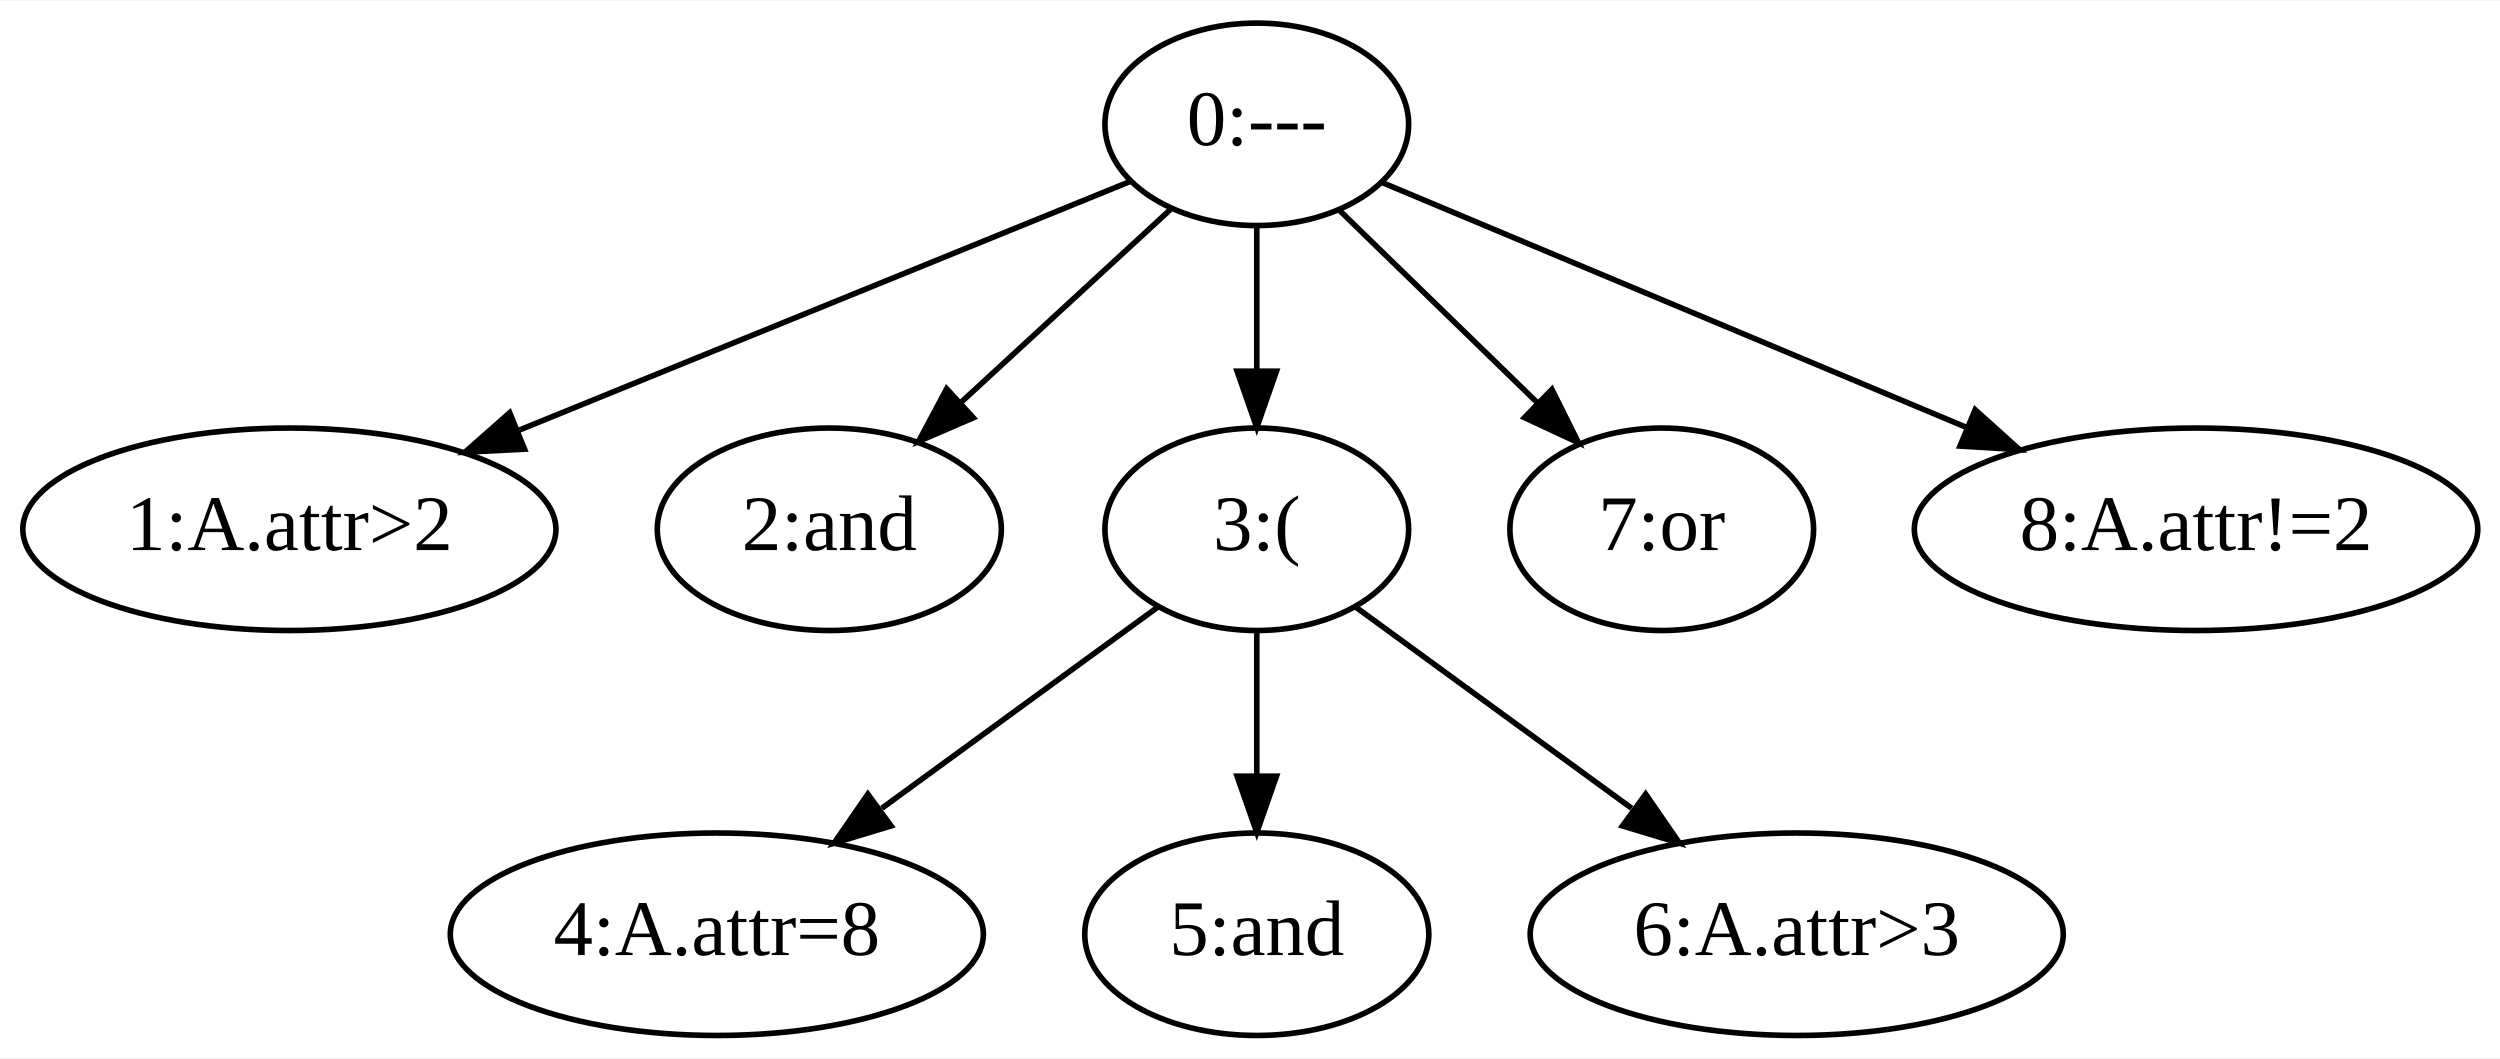
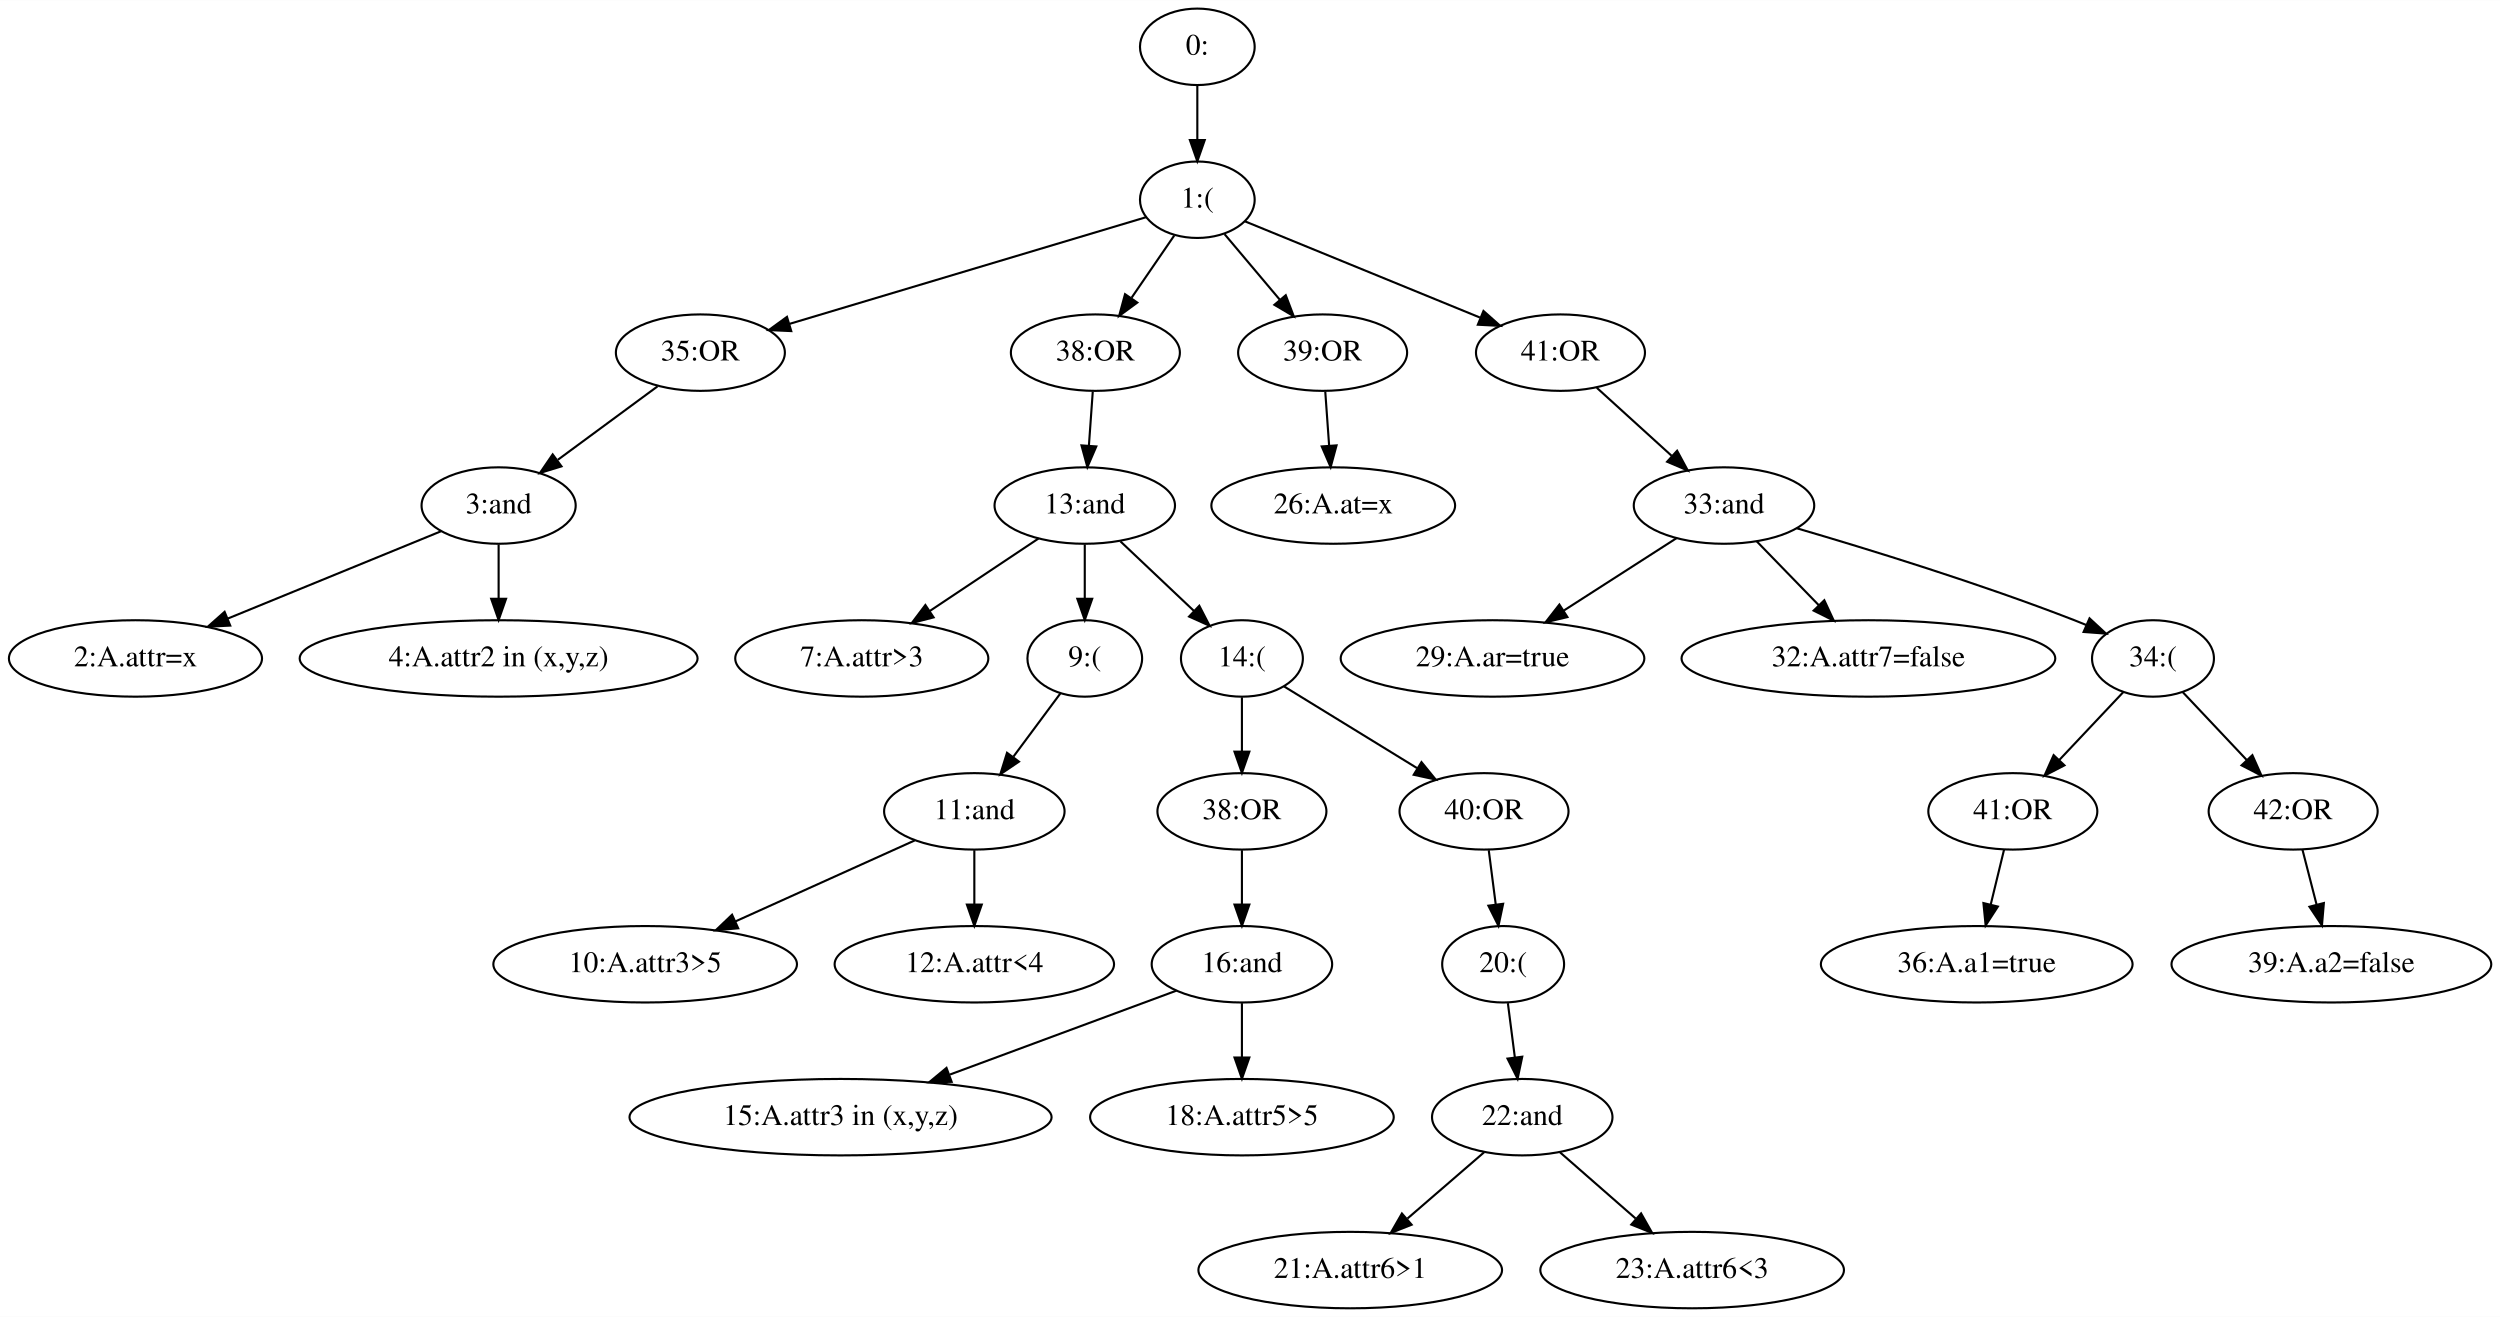
- <svg xmlns="http://www.w3.org/2000/svg" width="444pt" height="188pt" viewBox="0.00 0.00 444.49 188.00">
-   <g id="graph0" class="graph" transform="scale(1 1) rotate(0) translate(4 184)">
-     <polygon fill="white" stroke="none" points="-4,4 -4,-184 440.49,-184 440.49,4 -4,4" />
+ <svg xmlns="http://www.w3.org/2000/svg" width="1177pt" height="620pt" viewBox="0.00 0.00 1177.19 620.00">
+   <g id="graph0" class="graph" transform="scale(1 1) rotate(0) translate(4 616)">
+     <polygon fill="white" stroke="transparent" points="-4,4 -4,-616 1173.19,-616 1173.19,4 -4,4" />
    <g id="node1" class="node">
-       <ellipse fill="none" stroke="black" cx="219.45" cy="-162" rx="27" ry="18" />
-       <text text-anchor="middle" x="219.45" y="-158.3" font-family="Times New Roman,serif" font-size="14.00">0:---</text>
+       <ellipse fill="none" stroke="black" cx="559.79" cy="-594" rx="27" ry="18" />
+       <text text-anchor="middle" x="559.79" y="-590.3" font-family="Times,serif" font-size="14.00">0:</text>
    </g>
    <g id="node2" class="node">
-       <ellipse fill="none" stroke="black" cx="47.45" cy="-90" rx="47.39" ry="18" />
-       <text text-anchor="middle" x="47.45" y="-86.3" font-family="Times New Roman,serif" font-size="14.00">1:A.attr&gt;2</text>
+       <ellipse fill="none" stroke="black" cx="559.79" cy="-522" rx="27" ry="18" />
+       <text text-anchor="middle" x="559.79" y="-518.3" font-family="Times,serif" font-size="14.00">1:(</text>
    </g>
    <g id="edge1" class="edge">
-       <path fill="none" stroke="black" d="M196.96,-151.85C169.44,-140.65 122.33,-121.48 88.33,-107.64" />
-       <polygon fill="black" stroke="black" points="89.26,-104.24 78.68,-103.71 86.62,-110.72 89.26,-104.24" />
+       <path fill="none" stroke="black" d="M559.79,-575.7C559.79,-567.98 559.79,-558.71 559.79,-550.11" />
+       <polygon fill="black" stroke="black" points="563.29,-550.1 559.79,-540.1 556.29,-550.1 563.29,-550.1" />
    </g>
    <g id="node3" class="node">
-       <ellipse fill="none" stroke="black" cx="143.45" cy="-90" rx="30.59" ry="18" />
-       <text text-anchor="middle" x="143.45" y="-86.3" font-family="Times New Roman,serif" font-size="14.00">2:and</text>
+       <ellipse fill="none" stroke="black" cx="325.79" cy="-450" rx="39.79" ry="18" />
+       <text text-anchor="middle" x="325.79" y="-446.3" font-family="Times,serif" font-size="14.00">35:OR</text>
    </g>
    <g id="edge2" class="edge">
-       <path fill="none" stroke="black" d="M204.07,-146.83C193.39,-137 178.97,-123.72 166.88,-112.58" />
-       <polygon fill="black" stroke="black" points="169.05,-109.83 159.33,-105.63 164.31,-114.98 169.05,-109.83" />
+       <path fill="none" stroke="black" d="M535.63,-513.77C495.98,-501.91 416.61,-478.17 367.66,-463.52" />
+       <polygon fill="black" stroke="black" points="368.58,-460.15 358,-460.63 366.57,-466.85 368.58,-460.15" />
+     </g>
+     <g id="node7" class="node">
+       <ellipse fill="none" stroke="black" cx="511.79" cy="-450" rx="39.79" ry="18" />
+       <text text-anchor="middle" x="511.79" y="-446.3" font-family="Times,serif" font-size="14.00">38:OR</text>
+     </g>
+     <g id="edge6" class="edge">
+       <path fill="none" stroke="black" d="M548.9,-505.12C542.97,-496.47 535.5,-485.58 528.82,-475.83" />
+       <polygon fill="black" stroke="black" points="531.52,-473.57 522.98,-467.31 525.75,-477.53 531.52,-473.57" />
+     </g>
+     <g id="node24" class="node">
+       <ellipse fill="none" stroke="black" cx="618.79" cy="-450" rx="39.79" ry="18" />
+       <text text-anchor="middle" x="618.79" y="-446.3" font-family="Times,serif" font-size="14.00">39:OR</text>
+     </g>
+     <g id="edge23" class="edge">
+       <path fill="none" stroke="black" d="M572.6,-505.81C580.19,-496.8 589.99,-485.18 598.6,-474.95" />
+       <polygon fill="black" stroke="black" points="601.43,-477.04 605.2,-467.13 596.08,-472.52 601.43,-477.04" />
+     </g>
+     <g id="node26" class="node">
+       <ellipse fill="none" stroke="black" cx="730.79" cy="-450" rx="39.79" ry="18" />
+       <text text-anchor="middle" x="730.79" y="-446.3" font-family="Times,serif" font-size="14.00">41:OR</text>
+     </g>
+     <g id="edge25" class="edge">
+       <path fill="none" stroke="black" d="M582.15,-511.85C610.25,-500.35 658.9,-480.43 692.86,-466.53" />
+       <polygon fill="black" stroke="black" points="694.53,-469.63 702.46,-462.6 691.88,-463.15 694.53,-469.63" />
    </g>
    <g id="node4" class="node">
-       <ellipse fill="none" stroke="black" cx="219.45" cy="-90" rx="27" ry="18" />
-       <text text-anchor="middle" x="219.45" y="-86.3" font-family="Times New Roman,serif" font-size="14.00">3:(</text>
+       <ellipse fill="none" stroke="black" cx="230.79" cy="-378" rx="36.29" ry="18" />
+       <text text-anchor="middle" x="230.79" y="-374.3" font-family="Times,serif" font-size="14.00">3:and</text>
    </g>
    <g id="edge3" class="edge">
-       <path fill="none" stroke="black" d="M219.45,-143.7C219.45,-135.98 219.45,-126.71 219.45,-118.11" />
-       <polygon fill="black" stroke="black" points="222.95,-118.1 219.45,-108.1 215.95,-118.1 222.95,-118.1" />
+       <path fill="none" stroke="black" d="M305.65,-434.15C291.99,-424.09 273.75,-410.65 258.7,-399.56" />
+       <polygon fill="black" stroke="black" points="260.39,-396.46 250.26,-393.35 256.24,-402.09 260.39,-396.46" />
+     </g>
+     <g id="node5" class="node">
+       <ellipse fill="none" stroke="black" cx="59.79" cy="-306" rx="59.59" ry="18" />
+       <text text-anchor="middle" x="59.79" y="-302.3" font-family="Times,serif" font-size="14.00">2:A.attr=x</text>
+     </g>
+     <g id="edge4" class="edge">
+       <path fill="none" stroke="black" d="M203.7,-365.91C176.73,-354.87 134.91,-337.75 103.29,-324.8" />
+       <polygon fill="black" stroke="black" points="104.41,-321.48 93.83,-320.93 101.76,-327.96 104.41,-321.48" />
+     </g>
+     <g id="node6" class="node">
+       <ellipse fill="none" stroke="black" cx="230.79" cy="-306" rx="93.68" ry="18" />
+       <text text-anchor="middle" x="230.79" y="-302.3" font-family="Times,serif" font-size="14.00">4:A.attr2 in (x,y,z)</text>
+     </g>
+     <g id="edge5" class="edge">
+       <path fill="none" stroke="black" d="M230.79,-359.7C230.79,-351.98 230.79,-342.71 230.79,-334.11" />
+       <polygon fill="black" stroke="black" points="234.29,-334.1 230.79,-324.1 227.29,-334.1 234.29,-334.1" />
    </g>
    <g id="node8" class="node">
-       <ellipse fill="none" stroke="black" cx="291.45" cy="-90" rx="27" ry="18" />
-       <text text-anchor="middle" x="291.45" y="-86.3" font-family="Times New Roman,serif" font-size="14.00">7:or</text>
+       <ellipse fill="none" stroke="black" cx="506.79" cy="-378" rx="42.49" ry="18" />
+       <text text-anchor="middle" x="506.79" y="-374.3" font-family="Times,serif" font-size="14.00">13:and</text>
    </g>
    <g id="edge7" class="edge">
-       <path fill="none" stroke="black" d="M234.02,-146.83C244.2,-136.94 257.97,-123.55 269.48,-112.36" />
-       <polygon fill="black" stroke="black" points="271.92,-114.87 276.65,-105.38 267.04,-109.85 271.92,-114.87" />
+       <path fill="none" stroke="black" d="M510.56,-431.7C510.01,-423.98 509.35,-414.71 508.73,-406.11" />
+       <polygon fill="black" stroke="black" points="512.22,-405.83 508.02,-396.1 505.24,-406.33 512.22,-405.83" />
    </g>
    <g id="node9" class="node">
-       <ellipse fill="none" stroke="black" cx="386.45" cy="-90" rx="50.09" ry="18" />
-       <text text-anchor="middle" x="386.45" y="-86.3" font-family="Times New Roman,serif" font-size="14.00">8:A.attr!=2</text>
+       <ellipse fill="none" stroke="black" cx="401.79" cy="-306" rx="59.59" ry="18" />
+       <text text-anchor="middle" x="401.79" y="-302.3" font-family="Times,serif" font-size="14.00">7:A.attr&gt;3</text>
    </g>
    <g id="edge8" class="edge">
-       <path fill="none" stroke="black" d="M241.62,-151.7C268.11,-140.6 312.94,-121.81 345.73,-108.07" />
-       <polygon fill="black" stroke="black" points="347.18,-111.25 355.05,-104.16 344.48,-104.8 347.18,-111.25" />
-     </g>
-     <g id="node5" class="node">
-       <ellipse fill="none" stroke="black" cx="123.45" cy="-18" rx="47.39" ry="18" />
-       <text text-anchor="middle" x="123.45" y="-14.3" font-family="Times New Roman,serif" font-size="14.00">4:A.attr=8</text>
-     </g>
-     <g id="edge4" class="edge">
-       <path fill="none" stroke="black" d="M201.84,-76.16C188.14,-66.17 168.82,-52.09 152.79,-40.4" />
-       <polygon fill="black" stroke="black" points="154.43,-37.26 144.28,-34.19 150.3,-42.91 154.43,-37.26" />
-     </g>
-     <g id="node6" class="node">
-       <ellipse fill="none" stroke="black" cx="219.45" cy="-18" rx="30.59" ry="18" />
-       <text text-anchor="middle" x="219.45" y="-14.3" font-family="Times New Roman,serif" font-size="14.00">5:and</text>
-     </g>
-     <g id="edge5" class="edge">
-       <path fill="none" stroke="black" d="M219.45,-71.7C219.45,-63.98 219.45,-54.71 219.45,-46.11" />
-       <polygon fill="black" stroke="black" points="222.95,-46.1 219.45,-36.1 215.95,-46.1 222.95,-46.1" />
-     </g>
-     <g id="node7" class="node">
-       <ellipse fill="none" stroke="black" cx="315.45" cy="-18" rx="47.39" ry="18" />
-       <text text-anchor="middle" x="315.45" y="-14.3" font-family="Times New Roman,serif" font-size="14.00">6:A.attr&gt;3</text>
-     </g>
-     <g id="edge6" class="edge">
-       <path fill="none" stroke="black" d="M237.05,-76.16C250.76,-66.17 270.07,-52.09 286.1,-40.4" />
-       <polygon fill="black" stroke="black" points="288.59,-42.91 294.61,-34.19 284.47,-37.26 288.59,-42.91" />
+       <path fill="none" stroke="black" d="M485.04,-362.5C470.2,-352.61 450.31,-339.35 433.7,-328.27" />
+       <polygon fill="black" stroke="black" points="435.61,-325.34 425.35,-322.7 431.73,-331.16 435.61,-325.34" />
+     </g>
+     <g id="node10" class="node">
+       <ellipse fill="none" stroke="black" cx="506.79" cy="-306" rx="27" ry="18" />
+       <text text-anchor="middle" x="506.79" y="-302.3" font-family="Times,serif" font-size="14.00">9:(</text>
+     </g>
+     <g id="edge9" class="edge">
+       <path fill="none" stroke="black" d="M506.79,-359.7C506.79,-351.98 506.79,-342.71 506.79,-334.11" />
+       <polygon fill="black" stroke="black" points="510.29,-334.1 506.79,-324.1 503.29,-334.1 510.29,-334.1" />
+     </g>
+     <g id="node14" class="node">
+       <ellipse fill="none" stroke="black" cx="580.79" cy="-306" rx="28.7" ry="18" />
+       <text text-anchor="middle" x="580.79" y="-302.3" font-family="Times,serif" font-size="14.00">14:(</text>
+     </g>
+     <g id="edge13" class="edge">
+       <path fill="none" stroke="black" d="M523.59,-361.12C533.84,-351.41 547.09,-338.89 558.25,-328.33" />
+       <polygon fill="black" stroke="black" points="560.72,-330.81 565.58,-321.39 555.91,-325.72 560.72,-330.81" />
+     </g>
+     <g id="node11" class="node">
+       <ellipse fill="none" stroke="black" cx="454.79" cy="-234" rx="42.49" ry="18" />
+       <text text-anchor="middle" x="454.79" y="-230.3" font-family="Times,serif" font-size="14.00">11:and</text>
+     </g>
+     <g id="edge10" class="edge">
+       <path fill="none" stroke="black" d="M495.25,-289.46C488.77,-280.74 480.54,-269.65 473.19,-259.76" />
+       <polygon fill="black" stroke="black" points="475.8,-257.41 467.03,-251.47 470.18,-261.58 475.8,-257.41" />
+     </g>
+     <g id="node12" class="node">
+       <ellipse fill="none" stroke="black" cx="299.79" cy="-162" rx="71.49" ry="18" />
+       <text text-anchor="middle" x="299.79" y="-158.3" font-family="Times,serif" font-size="14.00">10:A.attr3&gt;5</text>
+     </g>
+     <g id="edge11" class="edge">
+       <path fill="none" stroke="black" d="M426.73,-220.32C403.16,-209.68 369.12,-194.31 342.23,-182.16" />
+       <polygon fill="black" stroke="black" points="343.6,-178.94 333.04,-178.01 340.71,-185.32 343.6,-178.94" />
+     </g>
+     <g id="node13" class="node">
+       <ellipse fill="none" stroke="black" cx="454.79" cy="-162" rx="65.79" ry="18" />
+       <text text-anchor="middle" x="454.79" y="-158.3" font-family="Times,serif" font-size="14.00">12:A.attr&lt;4</text>
+     </g>
+     <g id="edge12" class="edge">
+       <path fill="none" stroke="black" d="M454.79,-215.7C454.79,-207.98 454.79,-198.71 454.79,-190.11" />
+       <polygon fill="black" stroke="black" points="458.29,-190.1 454.79,-180.1 451.29,-190.1 458.29,-190.1" />
+     </g>
+     <g id="node15" class="node">
+       <ellipse fill="none" stroke="black" cx="580.79" cy="-234" rx="39.79" ry="18" />
+       <text text-anchor="middle" x="580.79" y="-230.3" font-family="Times,serif" font-size="14.00">38:OR</text>
+     </g>
+     <g id="edge14" class="edge">
+       <path fill="none" stroke="black" d="M580.79,-287.7C580.79,-279.98 580.79,-270.71 580.79,-262.11" />
+       <polygon fill="black" stroke="black" points="584.29,-262.1 580.79,-252.1 577.29,-262.1 584.29,-262.1" />
+     </g>
+     <g id="node19" class="node">
+       <ellipse fill="none" stroke="black" cx="694.79" cy="-234" rx="39.79" ry="18" />
+       <text text-anchor="middle" x="694.79" y="-230.3" font-family="Times,serif" font-size="14.00">40:OR</text>
+     </g>
+     <g id="edge18" class="edge">
+       <path fill="none" stroke="black" d="M600.65,-292.81C617.91,-282.21 643.22,-266.67 663.25,-254.37" />
+       <polygon fill="black" stroke="black" points="665.34,-257.19 672.03,-248.98 661.68,-251.23 665.34,-257.19" />
+     </g>
+     <g id="node16" class="node">
+       <ellipse fill="none" stroke="black" cx="580.79" cy="-162" rx="42.49" ry="18" />
+       <text text-anchor="middle" x="580.79" y="-158.3" font-family="Times,serif" font-size="14.00">16:and</text>
+     </g>
+     <g id="edge15" class="edge">
+       <path fill="none" stroke="black" d="M580.79,-215.7C580.79,-207.98 580.79,-198.71 580.79,-190.11" />
+       <polygon fill="black" stroke="black" points="584.29,-190.1 580.79,-180.1 577.29,-190.1 584.29,-190.1" />
+     </g>
+     <g id="node17" class="node">
+       <ellipse fill="none" stroke="black" cx="391.79" cy="-90" rx="99.38" ry="18" />
+       <text text-anchor="middle" x="391.79" y="-86.3" font-family="Times,serif" font-size="14.00">15:A.attr3 in (x,y,z)</text>
+     </g>
+     <g id="edge16" class="edge">
+       <path fill="none" stroke="black" d="M550.01,-149.6C521.16,-138.91 477.49,-122.74 443.33,-110.09" />
+       <polygon fill="black" stroke="black" points="444.11,-106.64 433.52,-106.45 441.68,-113.21 444.11,-106.64" />
+     </g>
+     <g id="node18" class="node">
+       <ellipse fill="none" stroke="black" cx="580.79" cy="-90" rx="71.49" ry="18" />
+       <text text-anchor="middle" x="580.79" y="-86.3" font-family="Times,serif" font-size="14.00">18:A.attr5&gt;5</text>
+     </g>
+     <g id="edge17" class="edge">
+       <path fill="none" stroke="black" d="M580.79,-143.7C580.79,-135.98 580.79,-126.71 580.79,-118.11" />
+       <polygon fill="black" stroke="black" points="584.29,-118.1 580.79,-108.1 577.29,-118.1 584.29,-118.1" />
+     </g>
+     <g id="node20" class="node">
+       <ellipse fill="none" stroke="black" cx="703.79" cy="-162" rx="28.7" ry="18" />
+       <text text-anchor="middle" x="703.79" y="-158.3" font-family="Times,serif" font-size="14.00">20:(</text>
+     </g>
+     <g id="edge19" class="edge">
+       <path fill="none" stroke="black" d="M697.02,-215.7C698.01,-207.98 699.2,-198.71 700.31,-190.11" />
+       <polygon fill="black" stroke="black" points="703.79,-190.47 701.6,-180.1 696.85,-189.58 703.79,-190.47" />
+     </g>
+     <g id="node21" class="node">
+       <ellipse fill="none" stroke="black" cx="712.79" cy="-90" rx="42.49" ry="18" />
+       <text text-anchor="middle" x="712.79" y="-86.3" font-family="Times,serif" font-size="14.00">22:and</text>
+     </g>
+     <g id="edge20" class="edge">
+       <path fill="none" stroke="black" d="M706.02,-143.7C707.01,-135.98 708.2,-126.71 709.31,-118.11" />
+       <polygon fill="black" stroke="black" points="712.79,-118.47 710.6,-108.1 705.85,-117.58 712.79,-118.47" />
+     </g>
+     <g id="node22" class="node">
+       <ellipse fill="none" stroke="black" cx="631.79" cy="-18" rx="71.49" ry="18" />
+       <text text-anchor="middle" x="631.79" y="-14.3" font-family="Times,serif" font-size="14.00">21:A.attr6&gt;1</text>
+     </g>
+     <g id="edge21" class="edge">
+       <path fill="none" stroke="black" d="M694.82,-73.46C684.21,-64.3 670.59,-52.53 658.73,-42.27" />
+       <polygon fill="black" stroke="black" points="660.7,-39.36 650.85,-35.47 656.13,-44.65 660.7,-39.36" />
+     </g>
+     <g id="node23" class="node">
+       <ellipse fill="none" stroke="black" cx="792.79" cy="-18" rx="71.49" ry="18" />
+       <text text-anchor="middle" x="792.79" y="-14.3" font-family="Times,serif" font-size="14.00">23:A.attr6&lt;3</text>
+     </g>
+     <g id="edge22" class="edge">
+       <path fill="none" stroke="black" d="M730.55,-73.46C741.02,-64.3 754.48,-52.53 766.2,-42.27" />
+       <polygon fill="black" stroke="black" points="768.75,-44.69 773.98,-35.47 764.14,-39.42 768.75,-44.69" />
+     </g>
+     <g id="node25" class="node">
+       <ellipse fill="none" stroke="black" cx="623.79" cy="-378" rx="57.39" ry="18" />
+       <text text-anchor="middle" x="623.79" y="-374.3" font-family="Times,serif" font-size="14.00">26:A.at=x</text>
+     </g>
+     <g id="edge24" class="edge">
+       <path fill="none" stroke="black" d="M620.03,-431.7C620.58,-423.98 621.24,-414.71 621.86,-406.11" />
+       <polygon fill="black" stroke="black" points="625.35,-406.33 622.57,-396.1 618.37,-405.83 625.35,-406.33" />
+     </g>
+     <g id="node27" class="node">
+       <ellipse fill="none" stroke="black" cx="807.79" cy="-378" rx="42.49" ry="18" />
+       <text text-anchor="middle" x="807.79" y="-374.3" font-family="Times,serif" font-size="14.00">33:and</text>
+     </g>
+     <g id="edge26" class="edge">
+       <path fill="none" stroke="black" d="M747.88,-433.46C758.25,-424.04 771.66,-411.85 783.16,-401.4" />
+       <polygon fill="black" stroke="black" points="785.71,-403.81 790.75,-394.49 781,-398.63 785.71,-403.81" />
+     </g>
+     <g id="node28" class="node">
+       <ellipse fill="none" stroke="black" cx="698.79" cy="-306" rx="71.49" ry="18" />
+       <text text-anchor="middle" x="698.79" y="-302.3" font-family="Times,serif" font-size="14.00">29:A.ar=true</text>
+     </g>
+     <g id="edge27" class="edge">
+       <path fill="none" stroke="black" d="M785.47,-362.67C770.2,-352.86 749.67,-339.67 732.42,-328.6" />
+       <polygon fill="black" stroke="black" points="734.06,-325.49 723.75,-323.03 730.27,-331.38 734.06,-325.49" />
+     </g>
+     <g id="node29" class="node">
+       <ellipse fill="none" stroke="black" cx="875.79" cy="-306" rx="87.99" ry="18" />
+       <text text-anchor="middle" x="875.79" y="-302.3" font-family="Times,serif" font-size="14.00">32:A.attr7=false</text>
+     </g>
+     <g id="edge28" class="edge">
+       <path fill="none" stroke="black" d="M823.22,-361.12C831.84,-352.24 842.76,-341.01 852.41,-331.08" />
+       <polygon fill="black" stroke="black" points="855.02,-333.41 859.48,-323.8 850,-328.53 855.02,-333.41" />
+     </g>
+     <g id="node30" class="node">
+       <ellipse fill="none" stroke="black" cx="1009.79" cy="-306" rx="28.7" ry="18" />
+       <text text-anchor="middle" x="1009.79" y="-302.3" font-family="Times,serif" font-size="14.00">34:(</text>
+     </g>
+     <g id="edge29" class="edge">
+       <path fill="none" stroke="black" d="M842.02,-367.31C875.69,-357.48 928.35,-341.28 972.79,-324 974.62,-323.29 976.49,-322.53 978.37,-321.75" />
+       <polygon fill="black" stroke="black" points="979.91,-324.89 987.68,-317.69 977.11,-318.48 979.91,-324.89" />
+     </g>
+     <g id="node31" class="node">
+       <ellipse fill="none" stroke="black" cx="943.79" cy="-234" rx="39.79" ry="18" />
+       <text text-anchor="middle" x="943.79" y="-230.3" font-family="Times,serif" font-size="14.00">41:OR</text>
+     </g>
+     <g id="edge30" class="edge">
+       <path fill="none" stroke="black" d="M995.8,-290.15C987.03,-280.85 975.54,-268.67 965.6,-258.12" />
+       <polygon fill="black" stroke="black" points="968.1,-255.67 958.69,-250.8 963,-260.47 968.1,-255.67" />
+     </g>
+     <g id="node33" class="node">
+       <ellipse fill="none" stroke="black" cx="1075.79" cy="-234" rx="39.79" ry="18" />
+       <text text-anchor="middle" x="1075.79" y="-230.3" font-family="Times,serif" font-size="14.00">42:OR</text>
+     </g>
+     <g id="edge32" class="edge">
+       <path fill="none" stroke="black" d="M1023.79,-290.15C1032.56,-280.85 1044.05,-268.67 1053.99,-258.12" />
+       <polygon fill="black" stroke="black" points="1056.59,-260.47 1060.9,-250.8 1051.49,-255.67 1056.59,-260.47" />
+     </g>
+     <g id="node32" class="node">
+       <ellipse fill="none" stroke="black" cx="926.79" cy="-162" rx="73.39" ry="18" />
+       <text text-anchor="middle" x="926.79" y="-158.3" font-family="Times,serif" font-size="14.00">36:A.a1=true</text>
+     </g>
+     <g id="edge31" class="edge">
+       <path fill="none" stroke="black" d="M939.68,-216.05C937.79,-208.26 935.49,-198.82 933.37,-190.08" />
+       <polygon fill="black" stroke="black" points="936.75,-189.17 930.99,-180.28 929.95,-190.82 936.75,-189.17" />
+     </g>
+     <g id="node34" class="node">
+       <ellipse fill="none" stroke="black" cx="1093.79" cy="-162" rx="75.29" ry="18" />
+       <text text-anchor="middle" x="1093.79" y="-158.3" font-family="Times,serif" font-size="14.00">39:A.a2=false</text>
+     </g>
+     <g id="edge33" class="edge">
+       <path fill="none" stroke="black" d="M1080.15,-216.05C1082.16,-208.26 1084.58,-198.82 1086.83,-190.08" />
+       <polygon fill="black" stroke="black" points="1090.25,-190.83 1089.35,-180.28 1083.47,-189.09 1090.25,-190.83" />
    </g>
  </g>
</svg>
